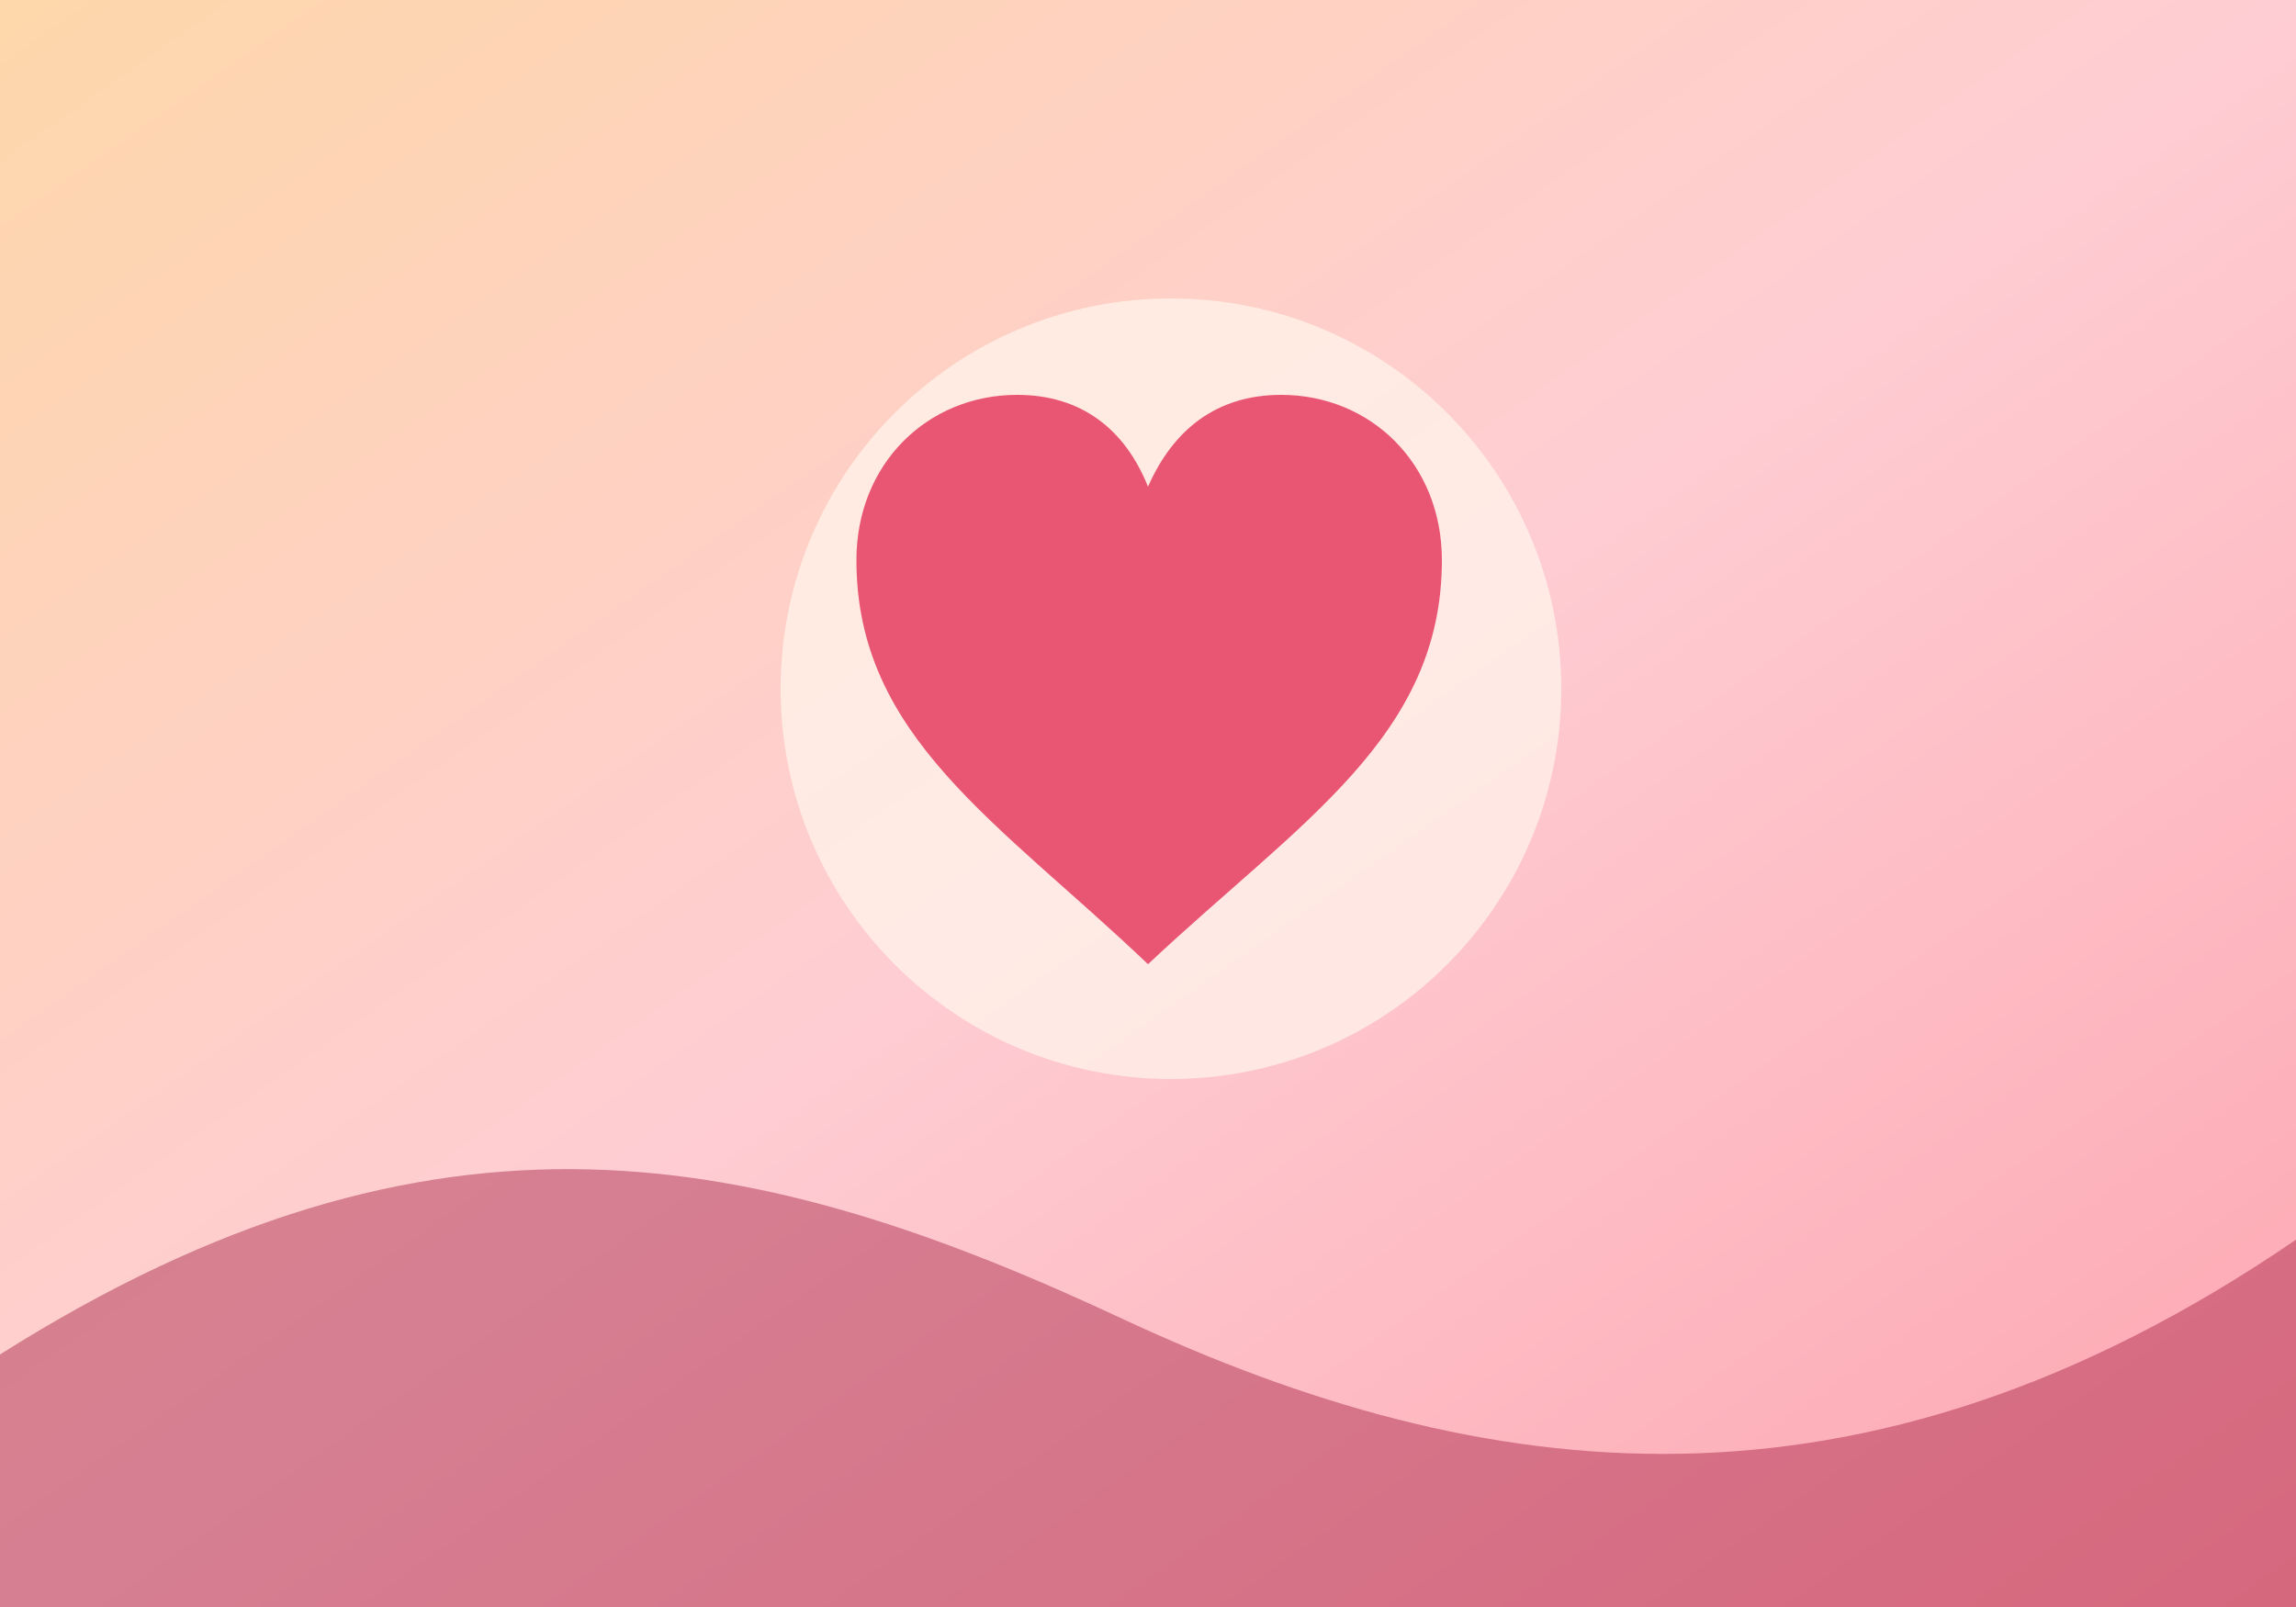
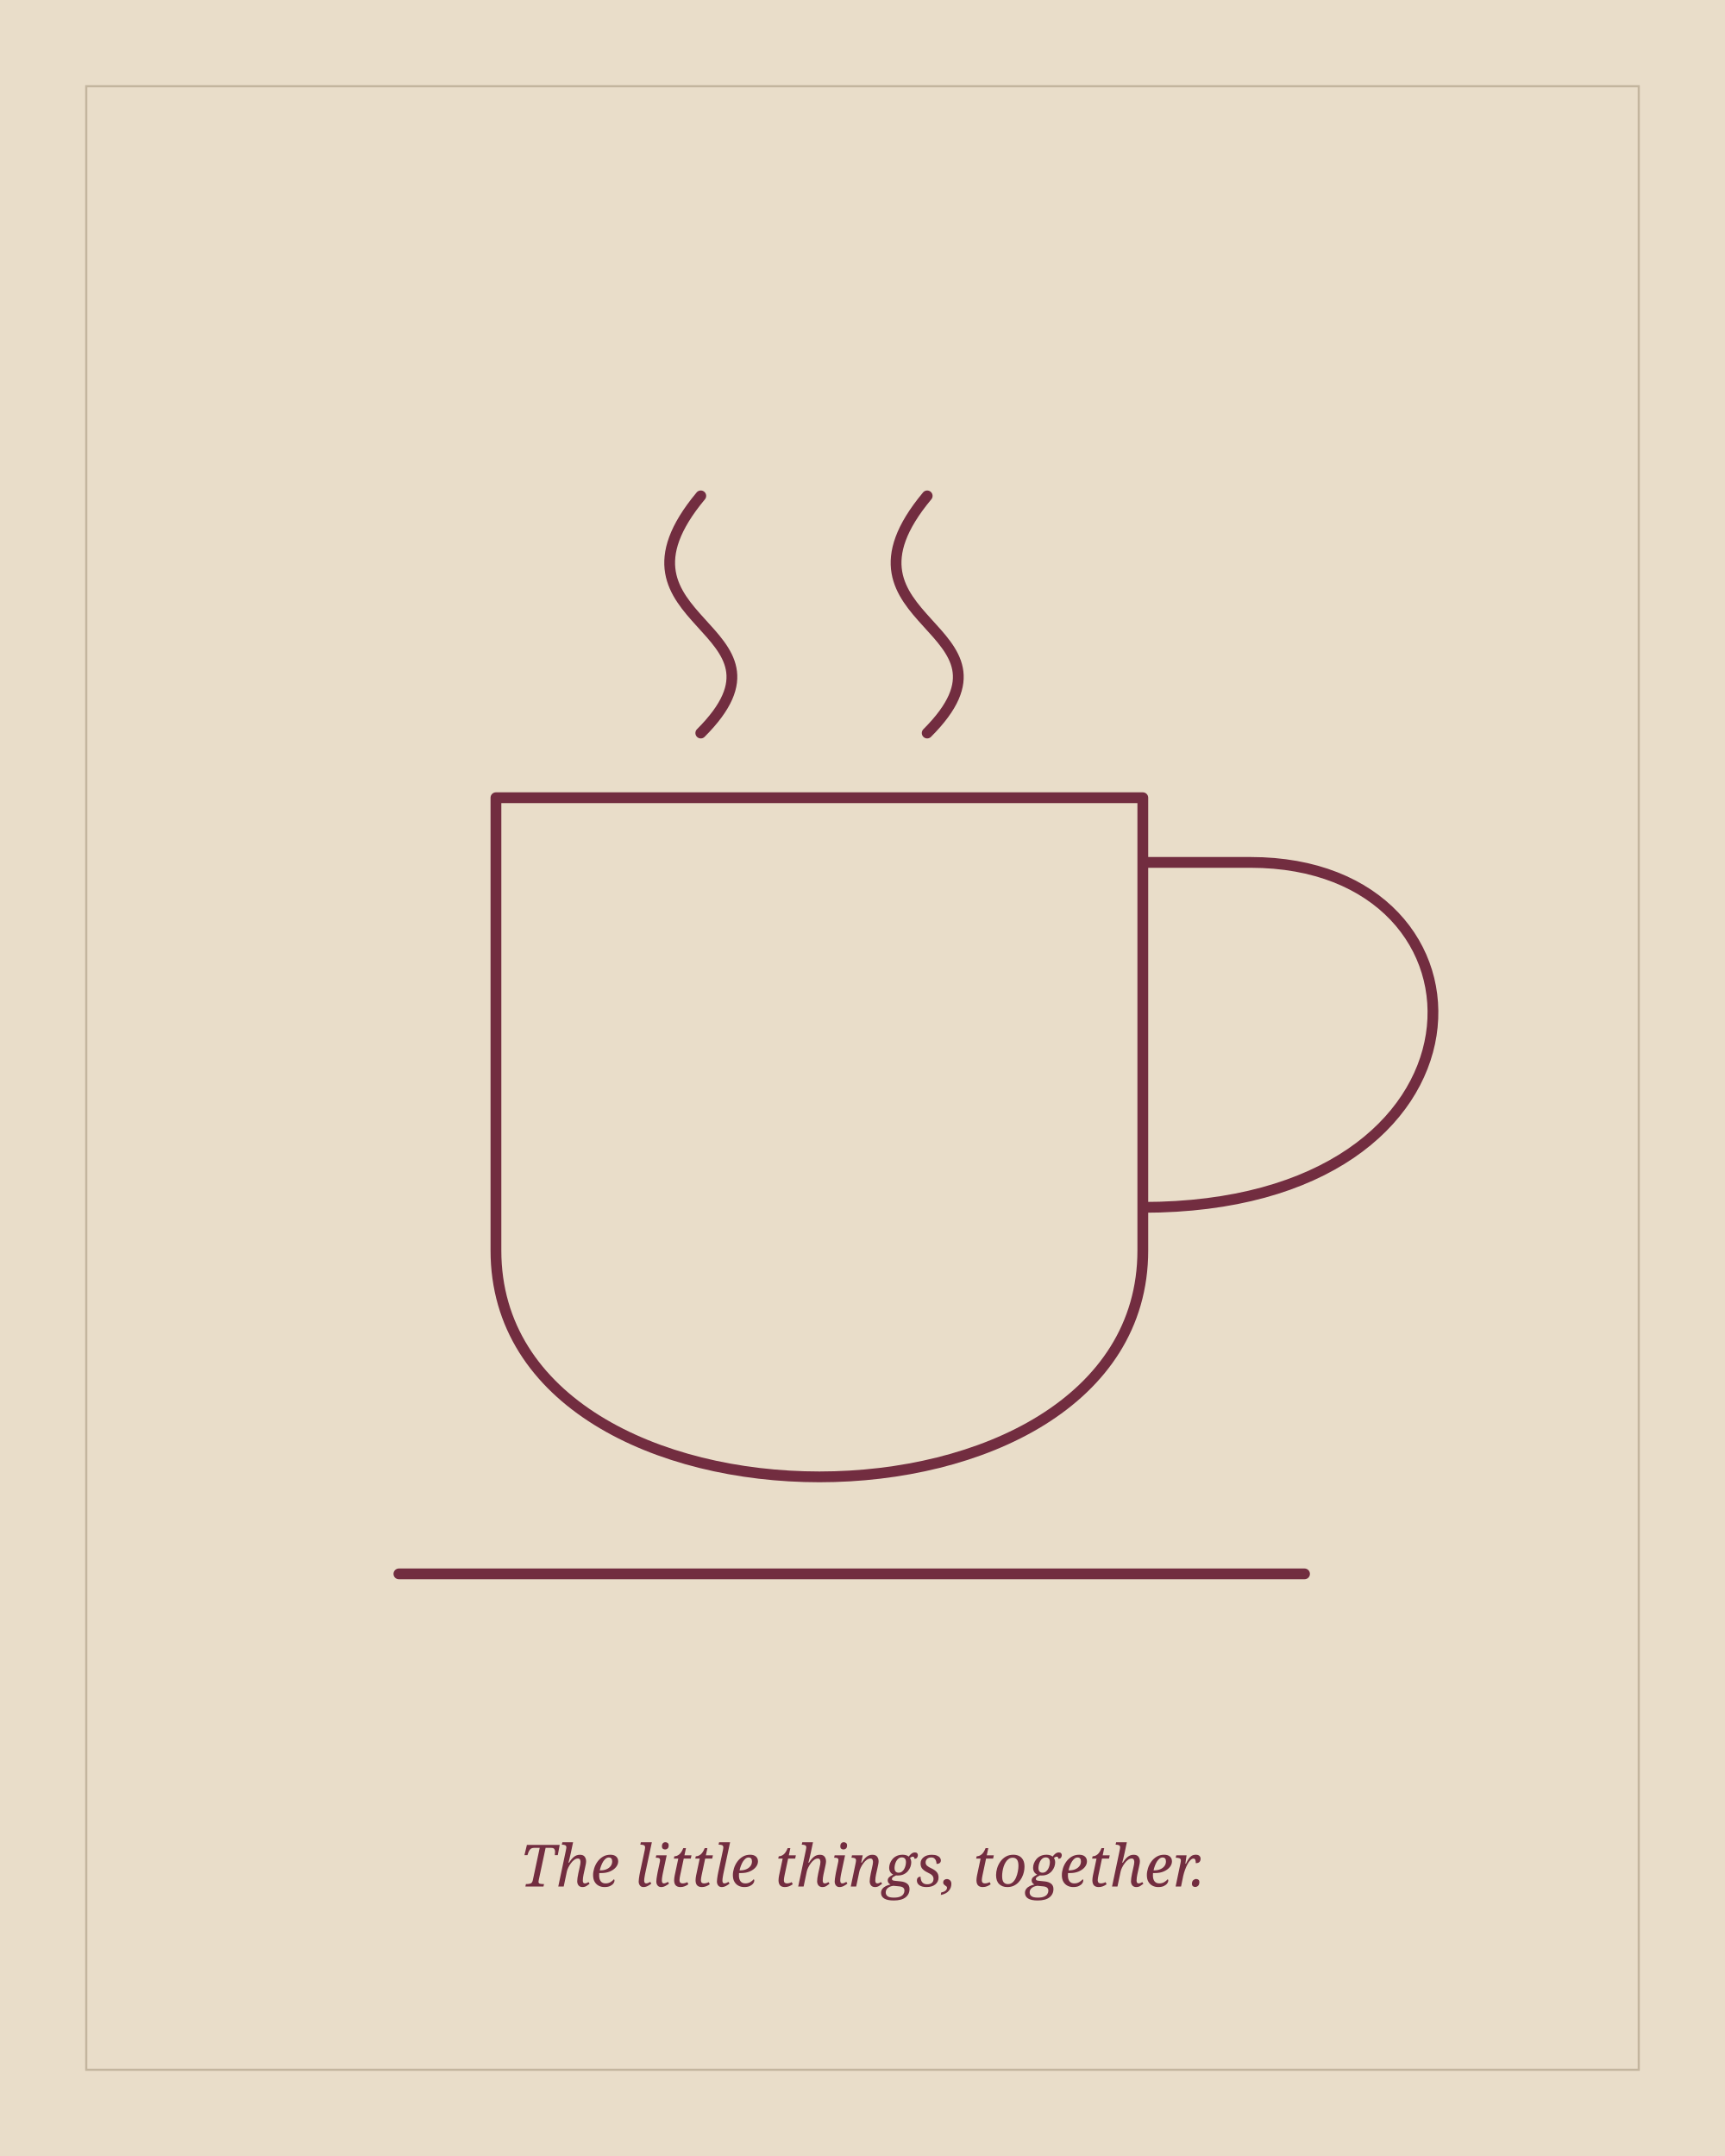
- <svg xmlns="http://www.w3.org/2000/svg" viewBox="0 0 1000 700">
-   <defs>
-     <linearGradient id="a" x1="0" y1="0" x2="1" y2="1">
-       <stop stop-color="#fed7aa" />
-       <stop offset=".5" stop-color="#fecdd3" />
-       <stop offset="1" stop-color="#fda4af" />
-     </linearGradient>
-   </defs>
-   <rect width="1000" height="700" fill="url(#a)" />
-   <circle cx="510" cy="300" r="170" fill="#fff7ed" opacity=".7" />
-   <path d="M0 590c190-120 330-90 490-15 155 72 320 95 510-35v160H0Z" fill="#9f1239" opacity=".42" />
-   <path d="M500 420c-65-62-127-99-127-176 0-42 31-72 70-72 28 0 47 15 57 40 11-25 30-40 58-40 39 0 70 30 70 72 0 77-62 114-128 176Z" fill="#e11d48" opacity=".72" />
+ <svg xmlns="http://www.w3.org/2000/svg" viewBox="0 0 800 1000">
+   <rect width="800" height="1000" fill="#e9ddc9" />
+   <path d="M40 40h720v920H40Z" stroke="#c3b59e" fill="none" />
+   <g fill="none" stroke="#722d40" stroke-width="5" stroke-linecap="round" stroke-linejoin="round">
+     <path d="M230 370h300v210c0 140-300 140-300 0Z M530 400h50c120 0 120 160-50 160 M185 730h420 M325 230c-50 60 50 60 0 110 M430 230c-50 60 50 60 0 110" />
+   </g>
+   <text x="400" y="875" text-anchor="middle" font-family="Georgia,serif" font-style="italic" font-size="27" fill="#722d40">The little things, together.</text>
</svg>
